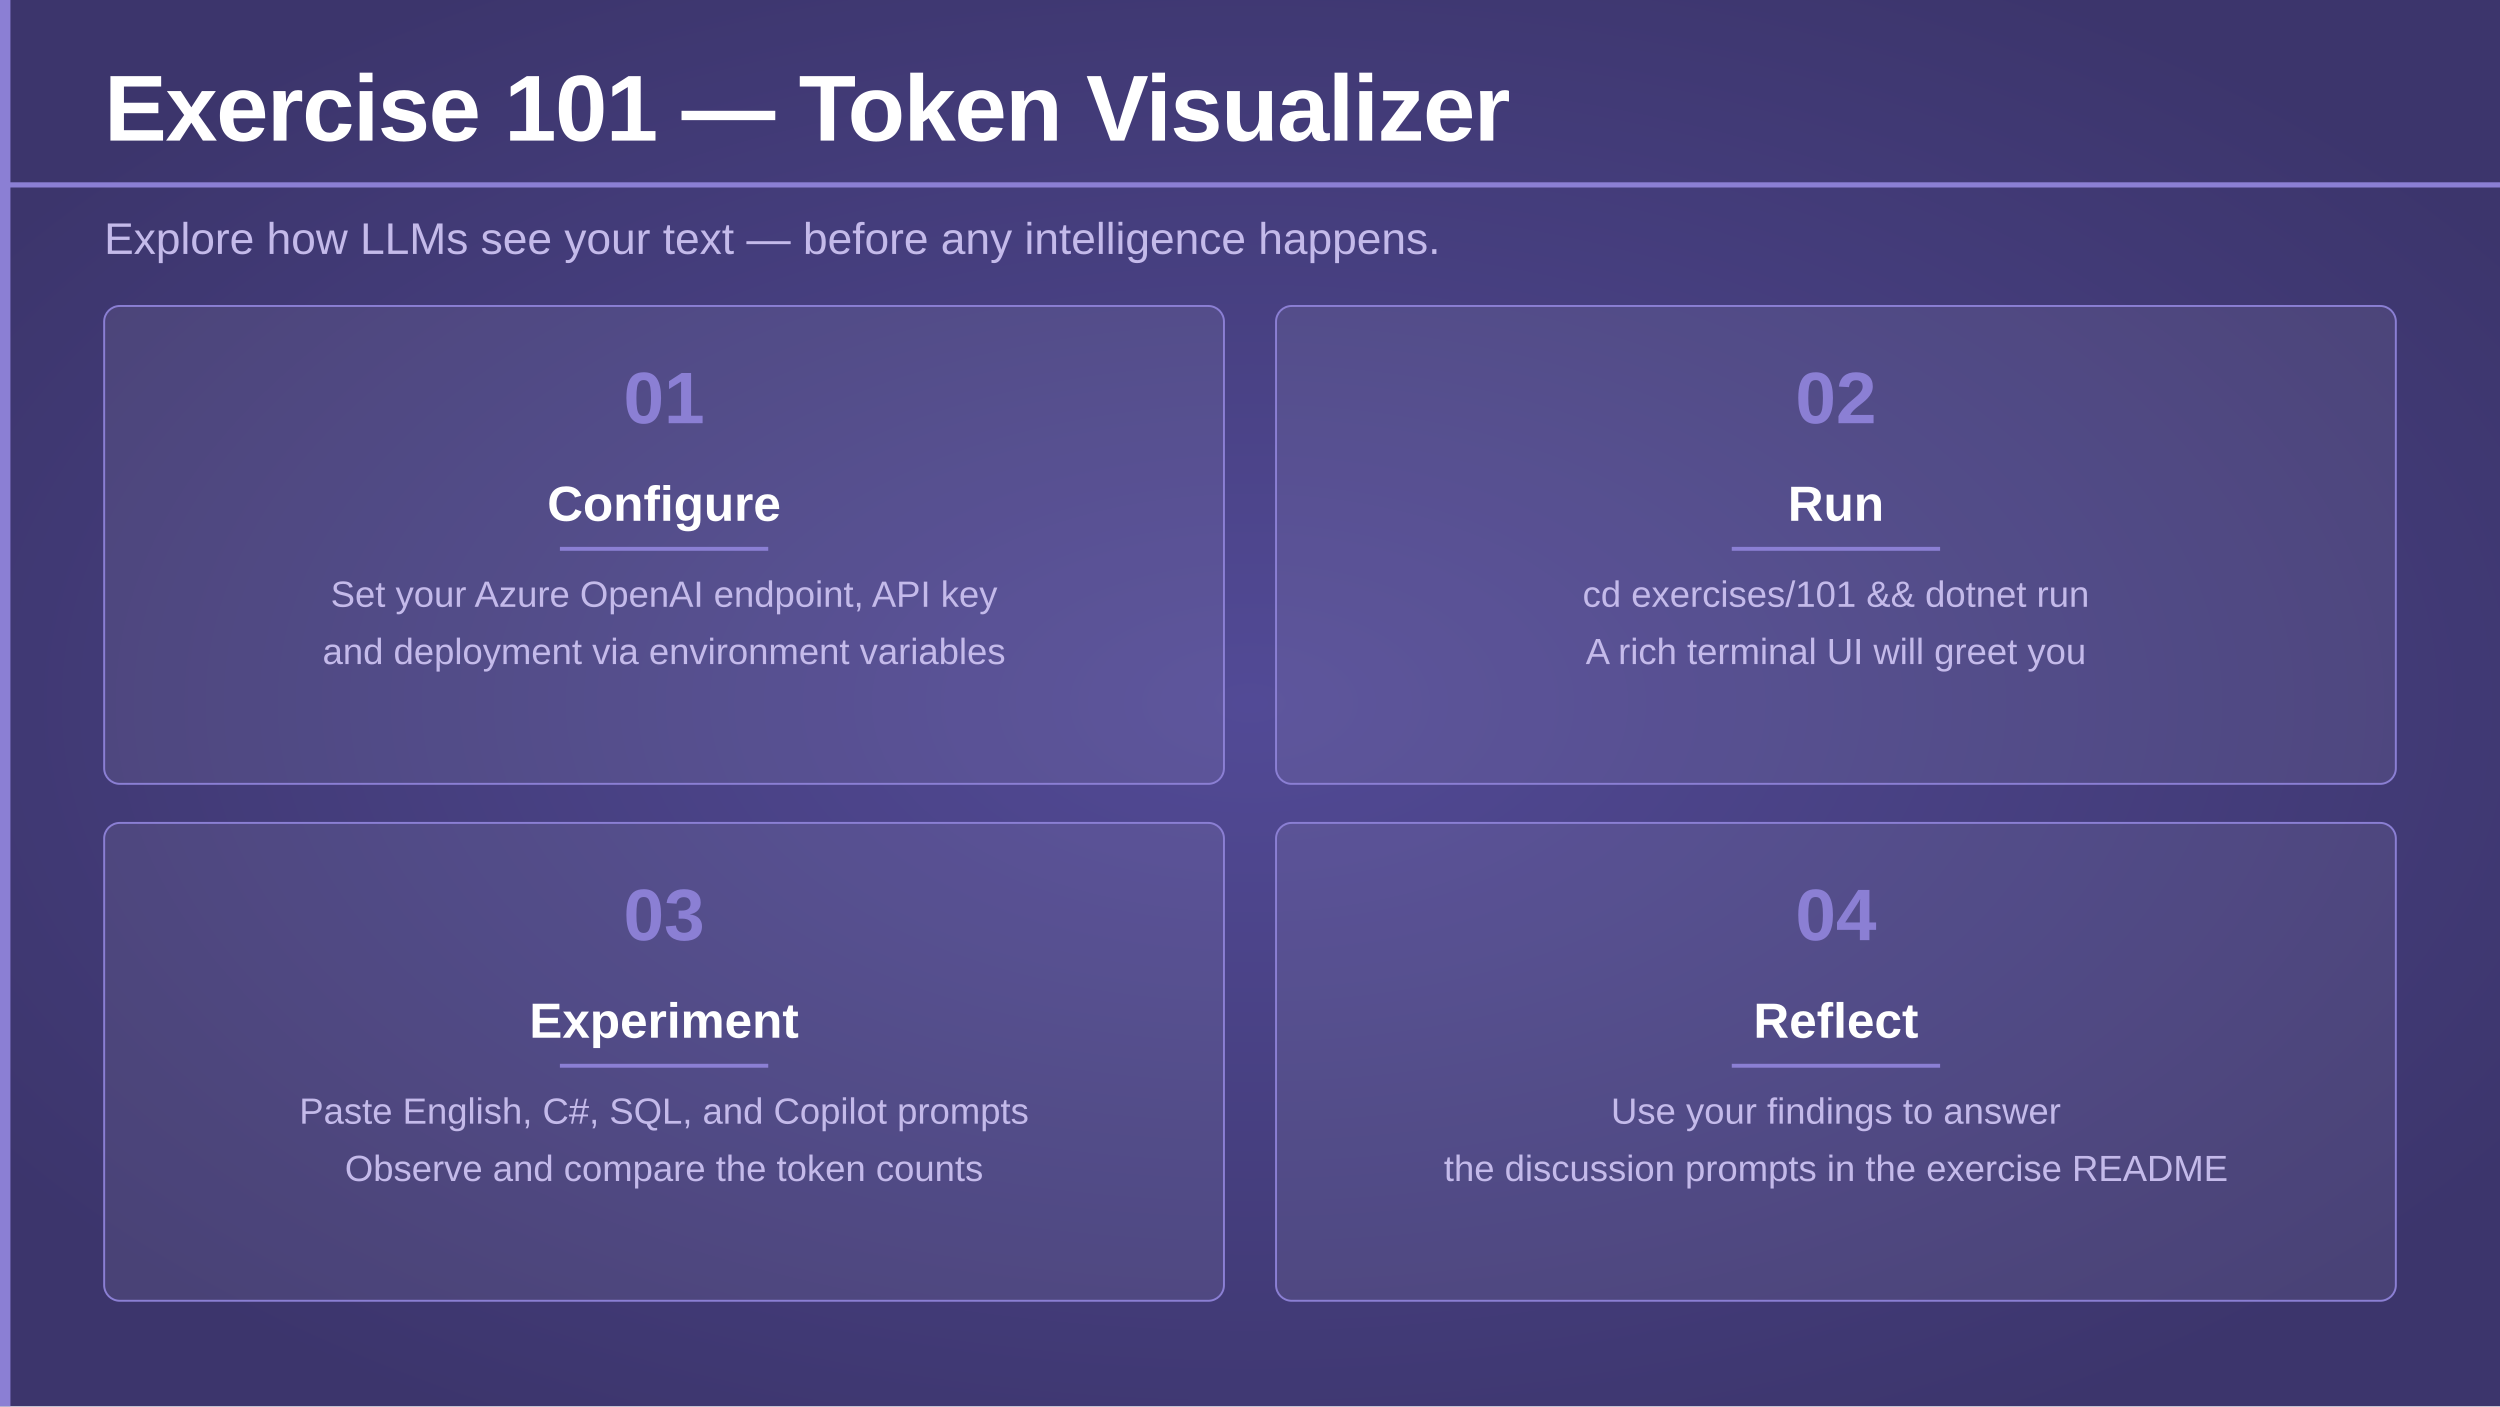
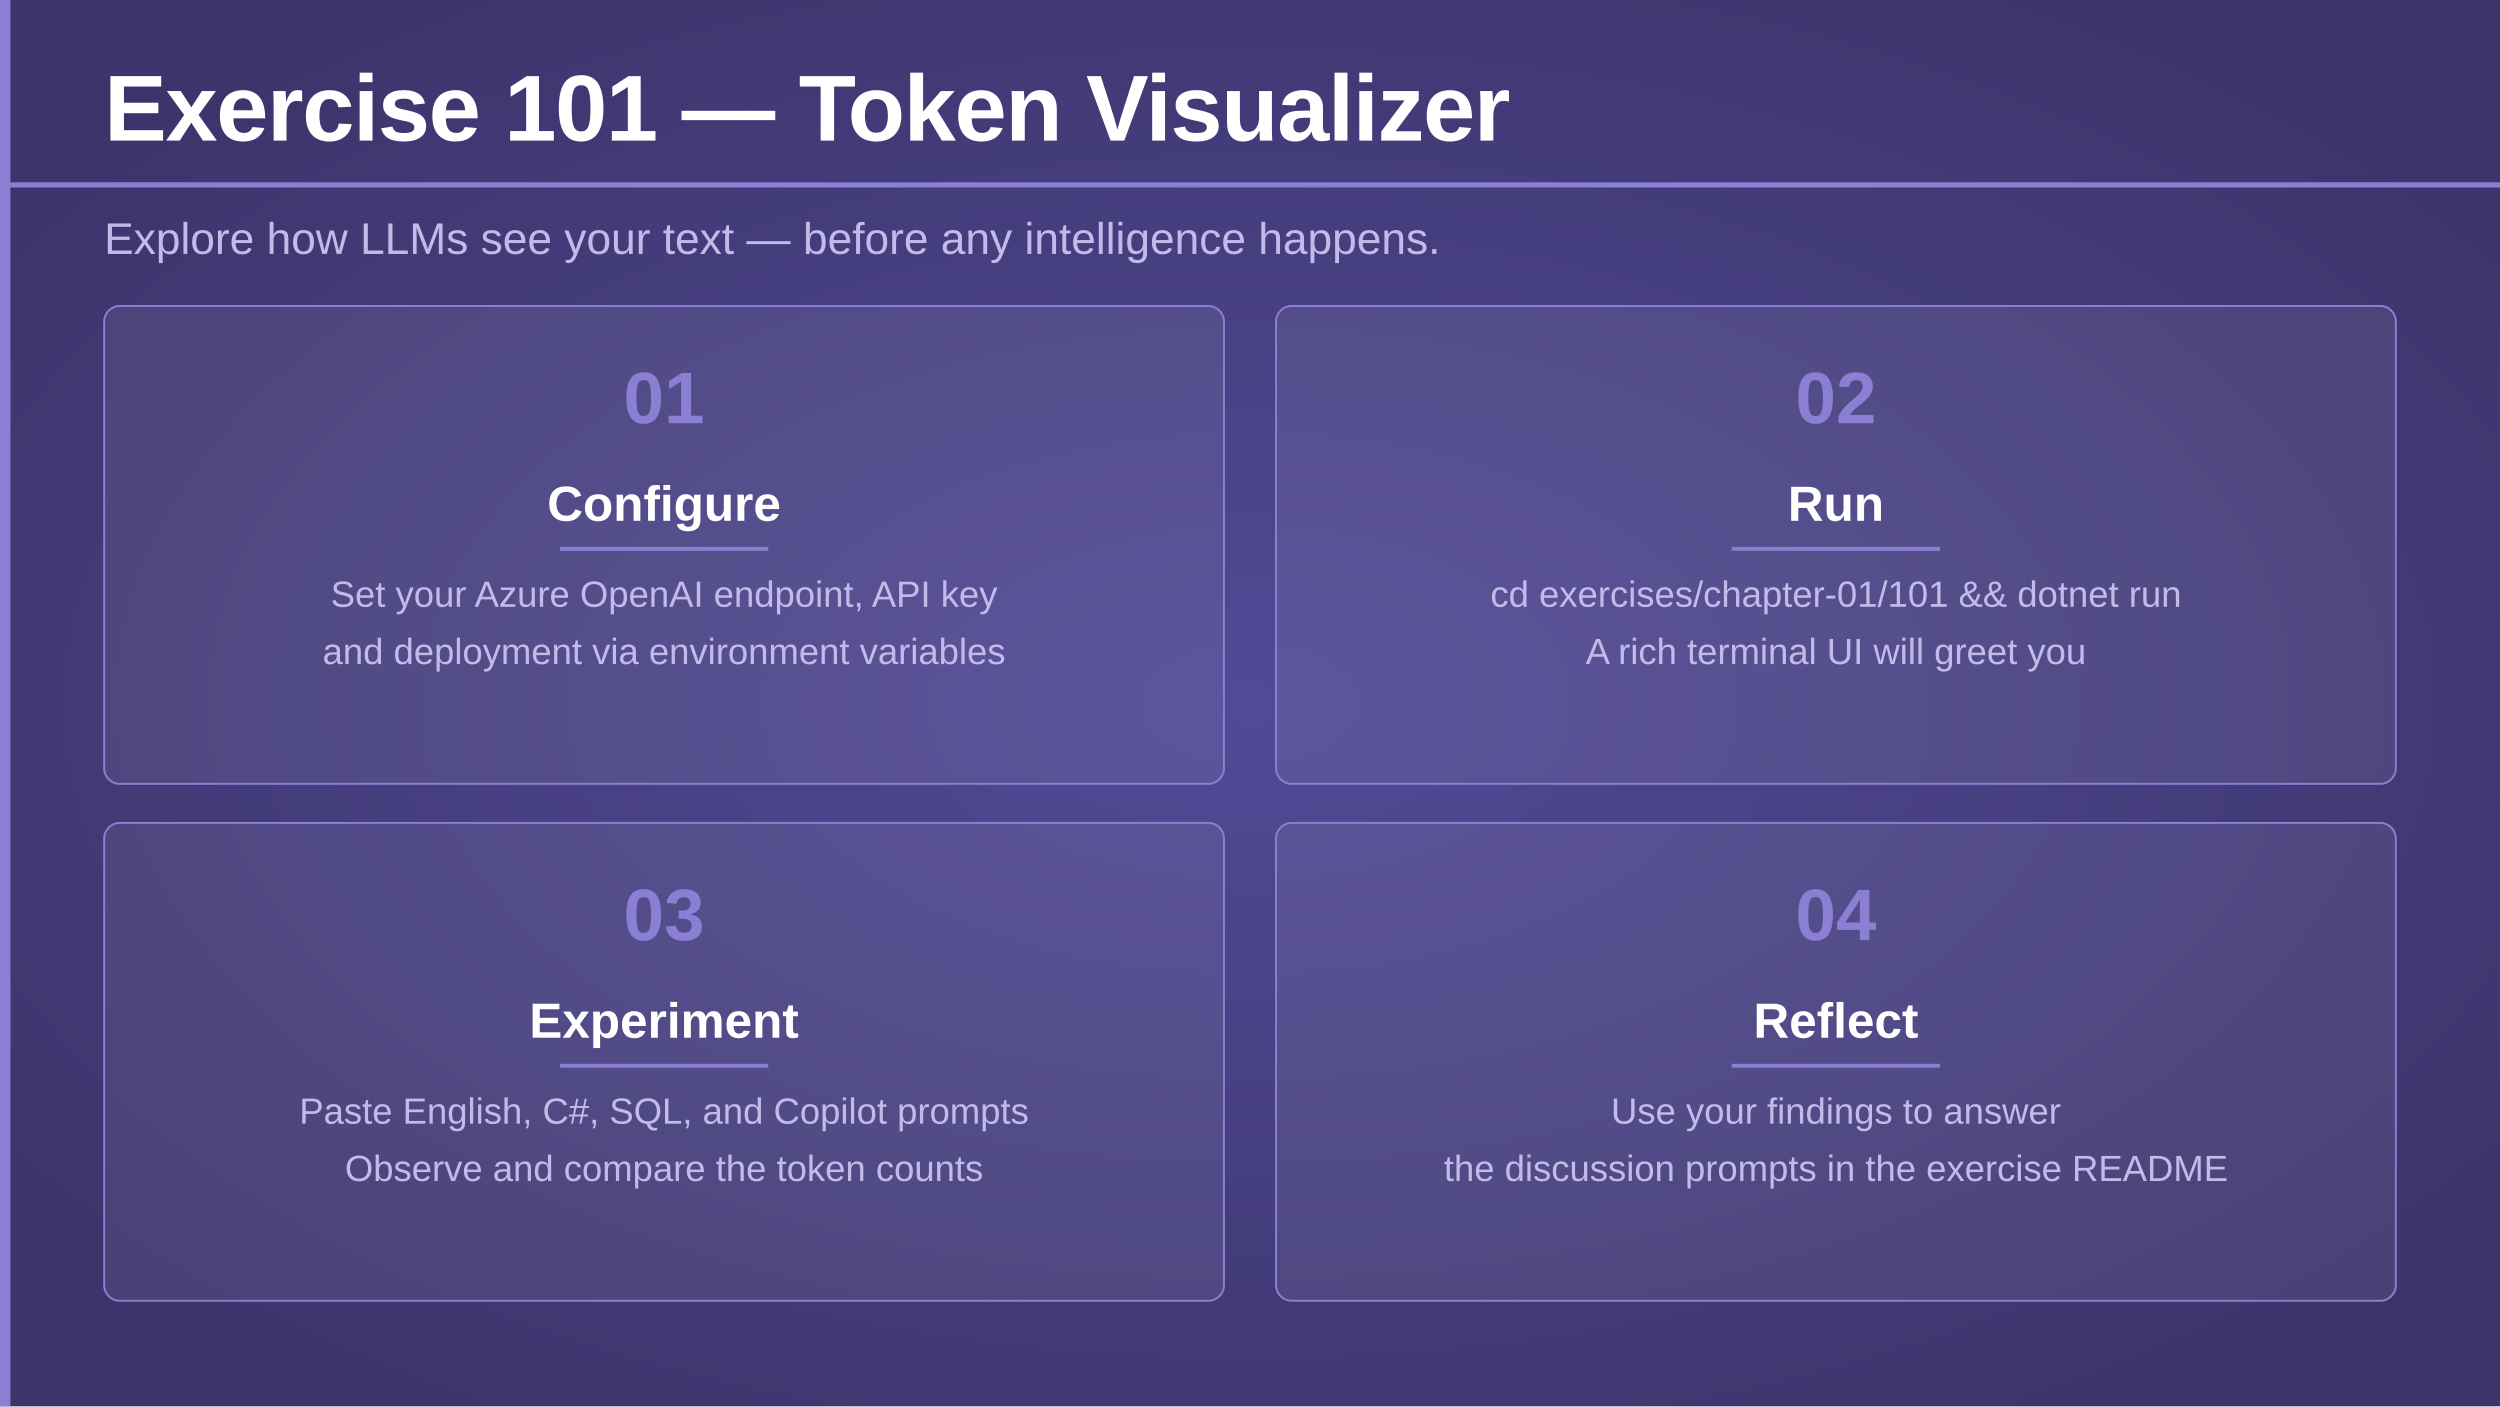
<svg xmlns="http://www.w3.org/2000/svg" viewBox="0 0 1920 1080" width="1920" height="1080">
  <defs>
    <radialGradient id="bgGlow" cx="50%" cy="50%" r="60%">
      <stop offset="0%" stop-color="#524a96" stop-opacity="1" />
      <stop offset="100%" stop-color="#3c356c" stop-opacity="1" />
    </radialGradient>
  </defs>
  <rect width="1920" height="1080" fill="url(#bgGlow)" />
  <rect x="0" y="0" width="8" height="1080" fill="#8b7fd4" />
  <text x="80" y="108" font-family="'Segoe UI', 'Helvetica Neue', Arial, sans-serif" font-size="72" font-weight="700" fill="#ffffff" letter-spacing="-1">Exercise 101 — Token Visualizer</text>
  <rect x="0" y="140" width="1920" height="4" fill="#8b7fd4" />
  <text x="80" y="195" font-family="'Segoe UI', 'Helvetica Neue', Arial, sans-serif" font-size="34" font-weight="300" fill="#c4baea">
    Explore how LLMs see your text — before any intelligence happens.
  </text>
  <rect x="80" y="235" width="860" height="367" rx="12" fill="#ffffff" fill-opacity="0.07" stroke="#8b7fd4" stroke-width="1.5" />
  <text x="510" y="325" text-anchor="middle" font-family="'Segoe UI', 'Helvetica Neue', Arial, sans-serif" font-size="56" font-weight="700" fill="#8b7fd4">01</text>
  <text x="510" y="400" text-anchor="middle" font-family="'Segoe UI', 'Helvetica Neue', Arial, sans-serif" font-size="38" font-weight="600" fill="#ffffff">Configure</text>
  <rect x="430" y="420" width="160" height="3" fill="#8b7fd4" />
  <text x="510" y="466" text-anchor="middle" font-family="'Segoe UI', 'Helvetica Neue', Arial, sans-serif" font-size="28" font-weight="300" fill="#c4baea">Set your Azure OpenAI endpoint, API key</text>
  <text x="510" y="510" text-anchor="middle" font-family="'Segoe UI', 'Helvetica Neue', Arial, sans-serif" font-size="28" font-weight="300" fill="#c4baea">and deployment via environment variables</text>
  <rect x="980" y="235" width="860" height="367" rx="12" fill="#ffffff" fill-opacity="0.07" stroke="#8b7fd4" stroke-width="1.5" />
  <text x="1410" y="325" text-anchor="middle" font-family="'Segoe UI', 'Helvetica Neue', Arial, sans-serif" font-size="56" font-weight="700" fill="#8b7fd4">02</text>
  <text x="1410" y="400" text-anchor="middle" font-family="'Segoe UI', 'Helvetica Neue', Arial, sans-serif" font-size="38" font-weight="600" fill="#ffffff">Run</text>
  <rect x="1330" y="420" width="160" height="3" fill="#8b7fd4" />
-   <text x="1410" y="466" text-anchor="middle" font-family="'Segoe UI', 'Helvetica Neue', Arial, sans-serif" font-size="28" font-weight="300" fill="#c4baea">cd exercises/101 &amp;&amp; dotnet run</text>
+   <text x="1410" y="466" text-anchor="middle" font-family="'Segoe UI', 'Helvetica Neue', Arial, sans-serif" font-size="28" font-weight="300" fill="#c4baea">cd exercises/chapter-01/101 &amp;&amp; dotnet run</text>
  <text x="1410" y="510" text-anchor="middle" font-family="'Segoe UI', 'Helvetica Neue', Arial, sans-serif" font-size="28" font-weight="300" fill="#c4baea">A rich terminal UI will greet you</text>
  <rect x="80" y="632" width="860" height="367" rx="12" fill="#ffffff" fill-opacity="0.07" stroke="#8b7fd4" stroke-width="1.5" />
  <text x="510" y="722" text-anchor="middle" font-family="'Segoe UI', 'Helvetica Neue', Arial, sans-serif" font-size="56" font-weight="700" fill="#8b7fd4">03</text>
  <text x="510" y="797" text-anchor="middle" font-family="'Segoe UI', 'Helvetica Neue', Arial, sans-serif" font-size="38" font-weight="600" fill="#ffffff">Experiment</text>
  <rect x="430" y="817" width="160" height="3" fill="#8b7fd4" />
  <text x="510" y="863" text-anchor="middle" font-family="'Segoe UI', 'Helvetica Neue', Arial, sans-serif" font-size="28" font-weight="300" fill="#c4baea">Paste English, C#, SQL, and Copilot prompts</text>
  <text x="510" y="907" text-anchor="middle" font-family="'Segoe UI', 'Helvetica Neue', Arial, sans-serif" font-size="28" font-weight="300" fill="#c4baea">Observe and compare the token counts</text>
  <rect x="980" y="632" width="860" height="367" rx="12" fill="#ffffff" fill-opacity="0.07" stroke="#8b7fd4" stroke-width="1.5" />
  <text x="1410" y="722" text-anchor="middle" font-family="'Segoe UI', 'Helvetica Neue', Arial, sans-serif" font-size="56" font-weight="700" fill="#8b7fd4">04</text>
  <text x="1410" y="797" text-anchor="middle" font-family="'Segoe UI', 'Helvetica Neue', Arial, sans-serif" font-size="38" font-weight="600" fill="#ffffff">Reflect</text>
  <rect x="1330" y="817" width="160" height="3" fill="#8b7fd4" />
  <text x="1410" y="863" text-anchor="middle" font-family="'Segoe UI', 'Helvetica Neue', Arial, sans-serif" font-size="28" font-weight="300" fill="#c4baea">Use your findings to answer</text>
  <text x="1410" y="907" text-anchor="middle" font-family="'Segoe UI', 'Helvetica Neue', Arial, sans-serif" font-size="28" font-weight="300" fill="#c4baea">the discussion prompts in the exercise README</text>
</svg>
